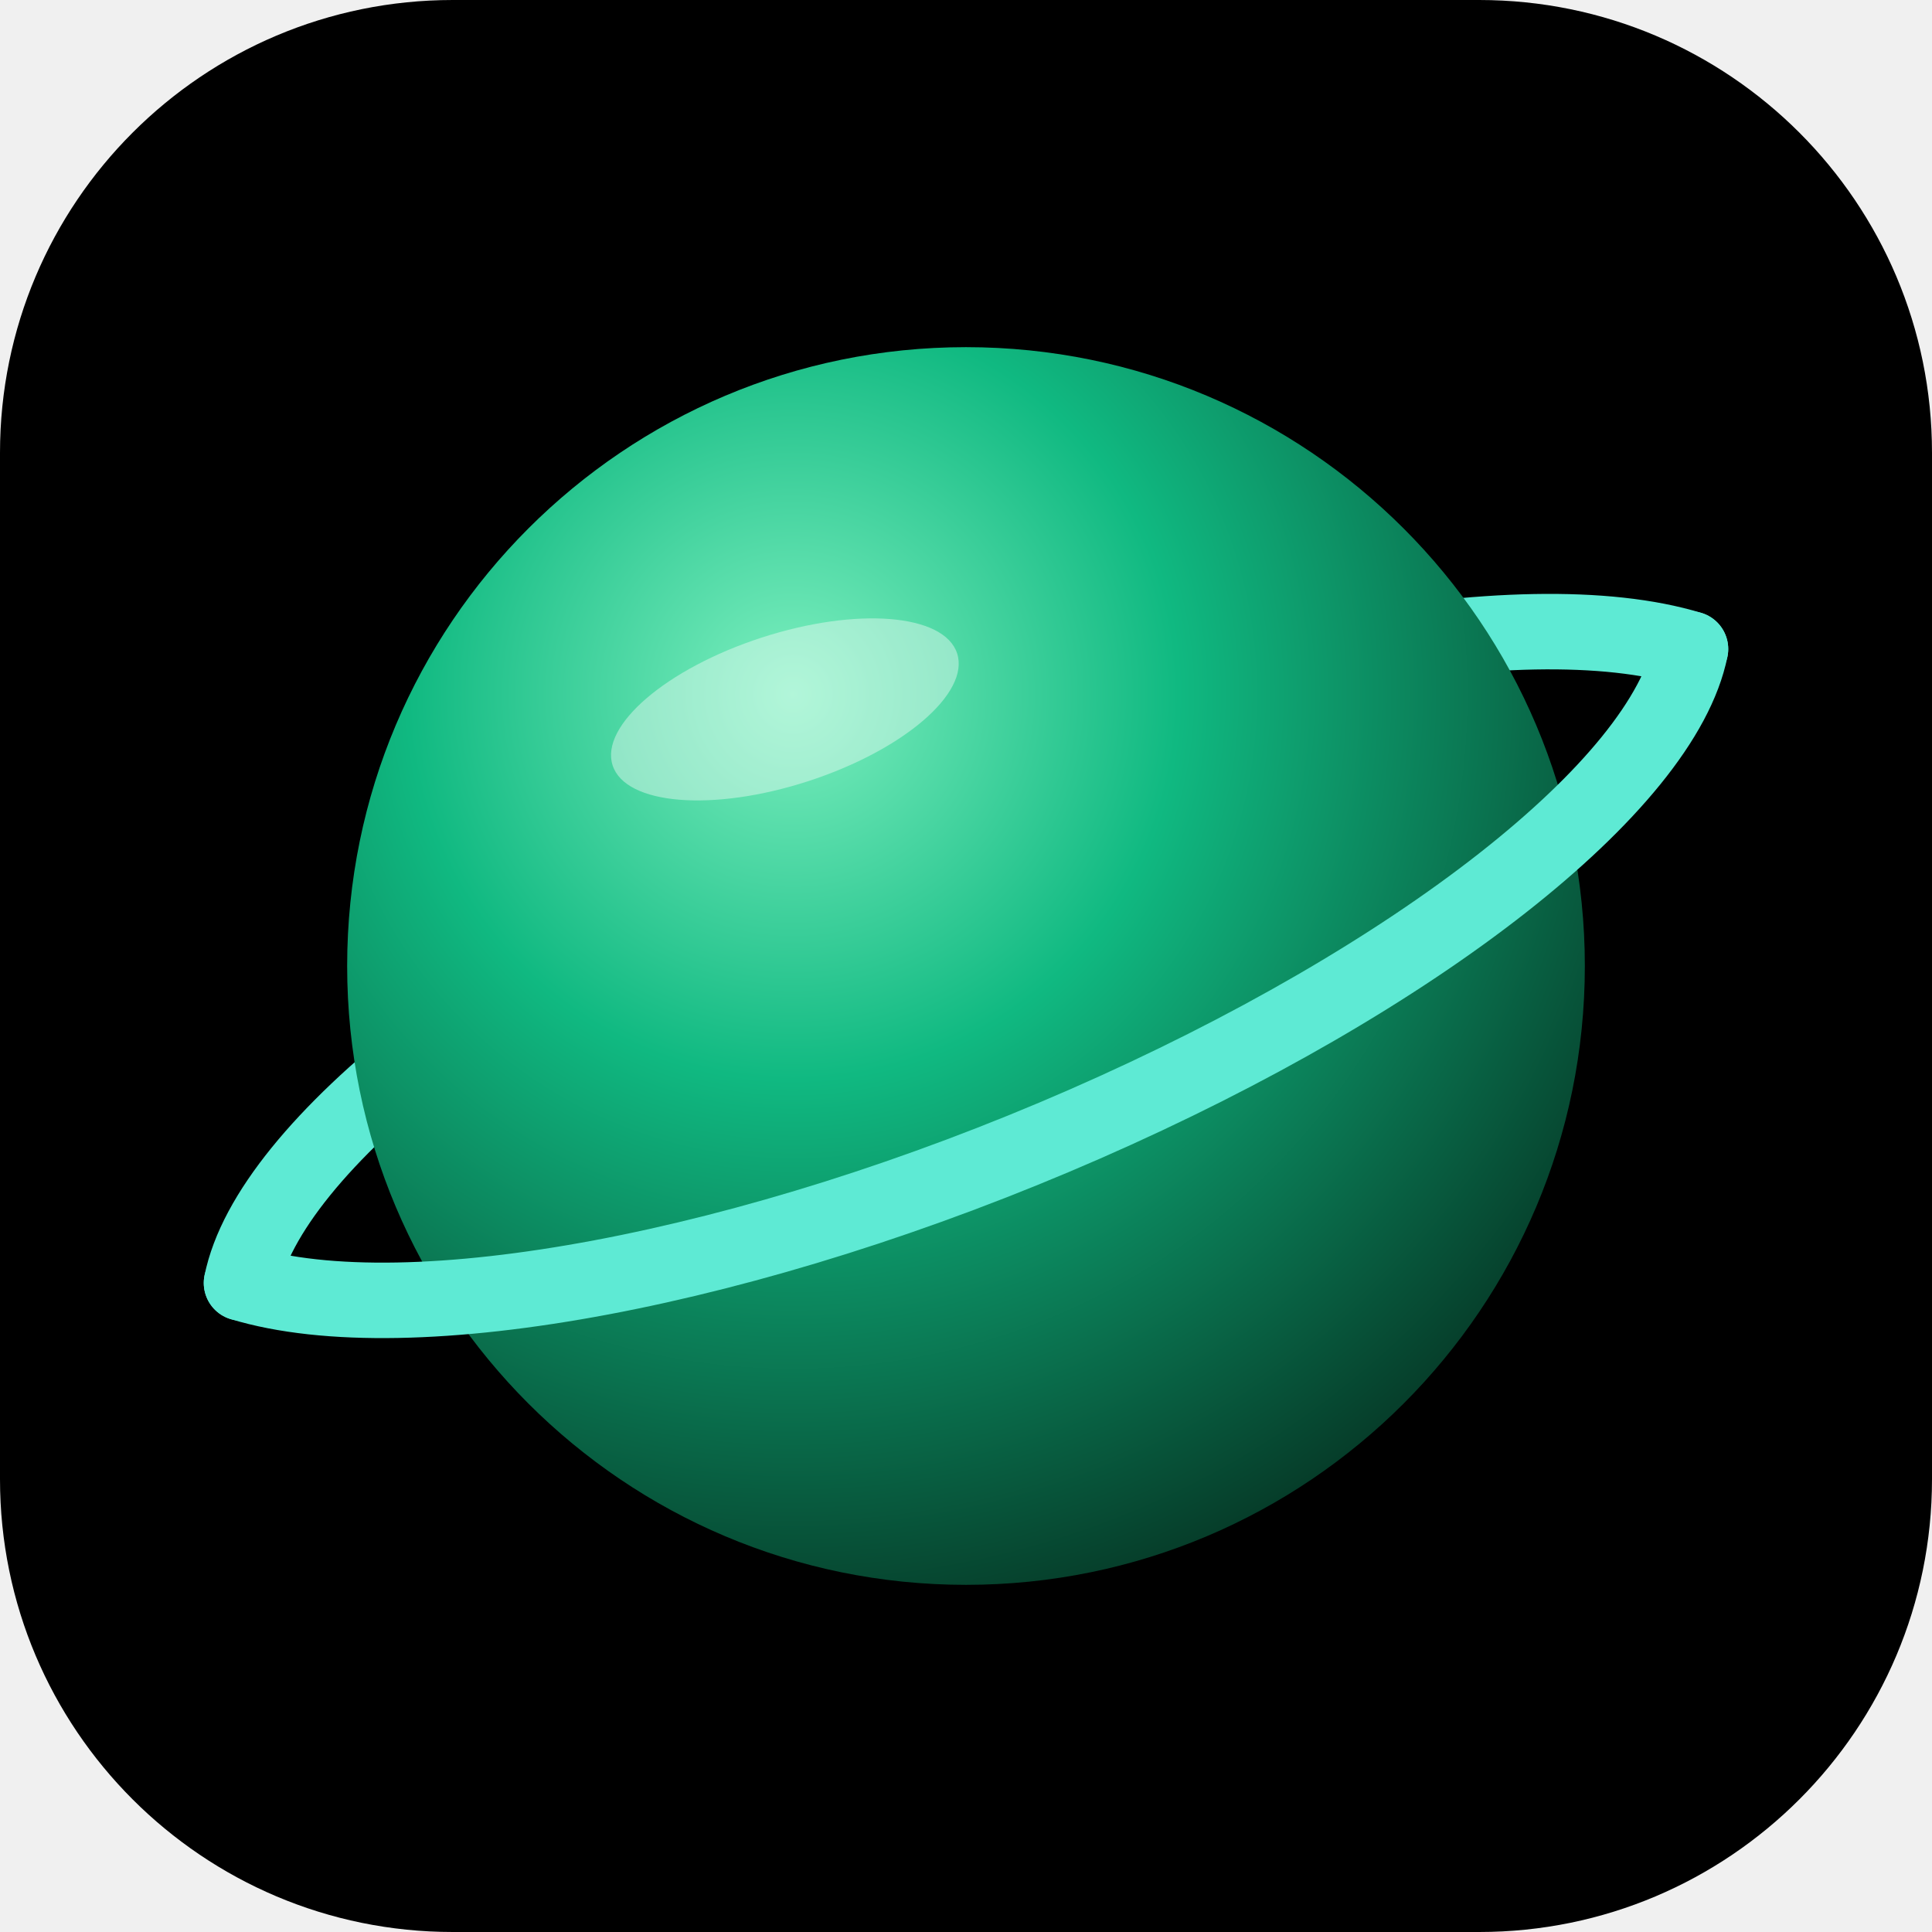
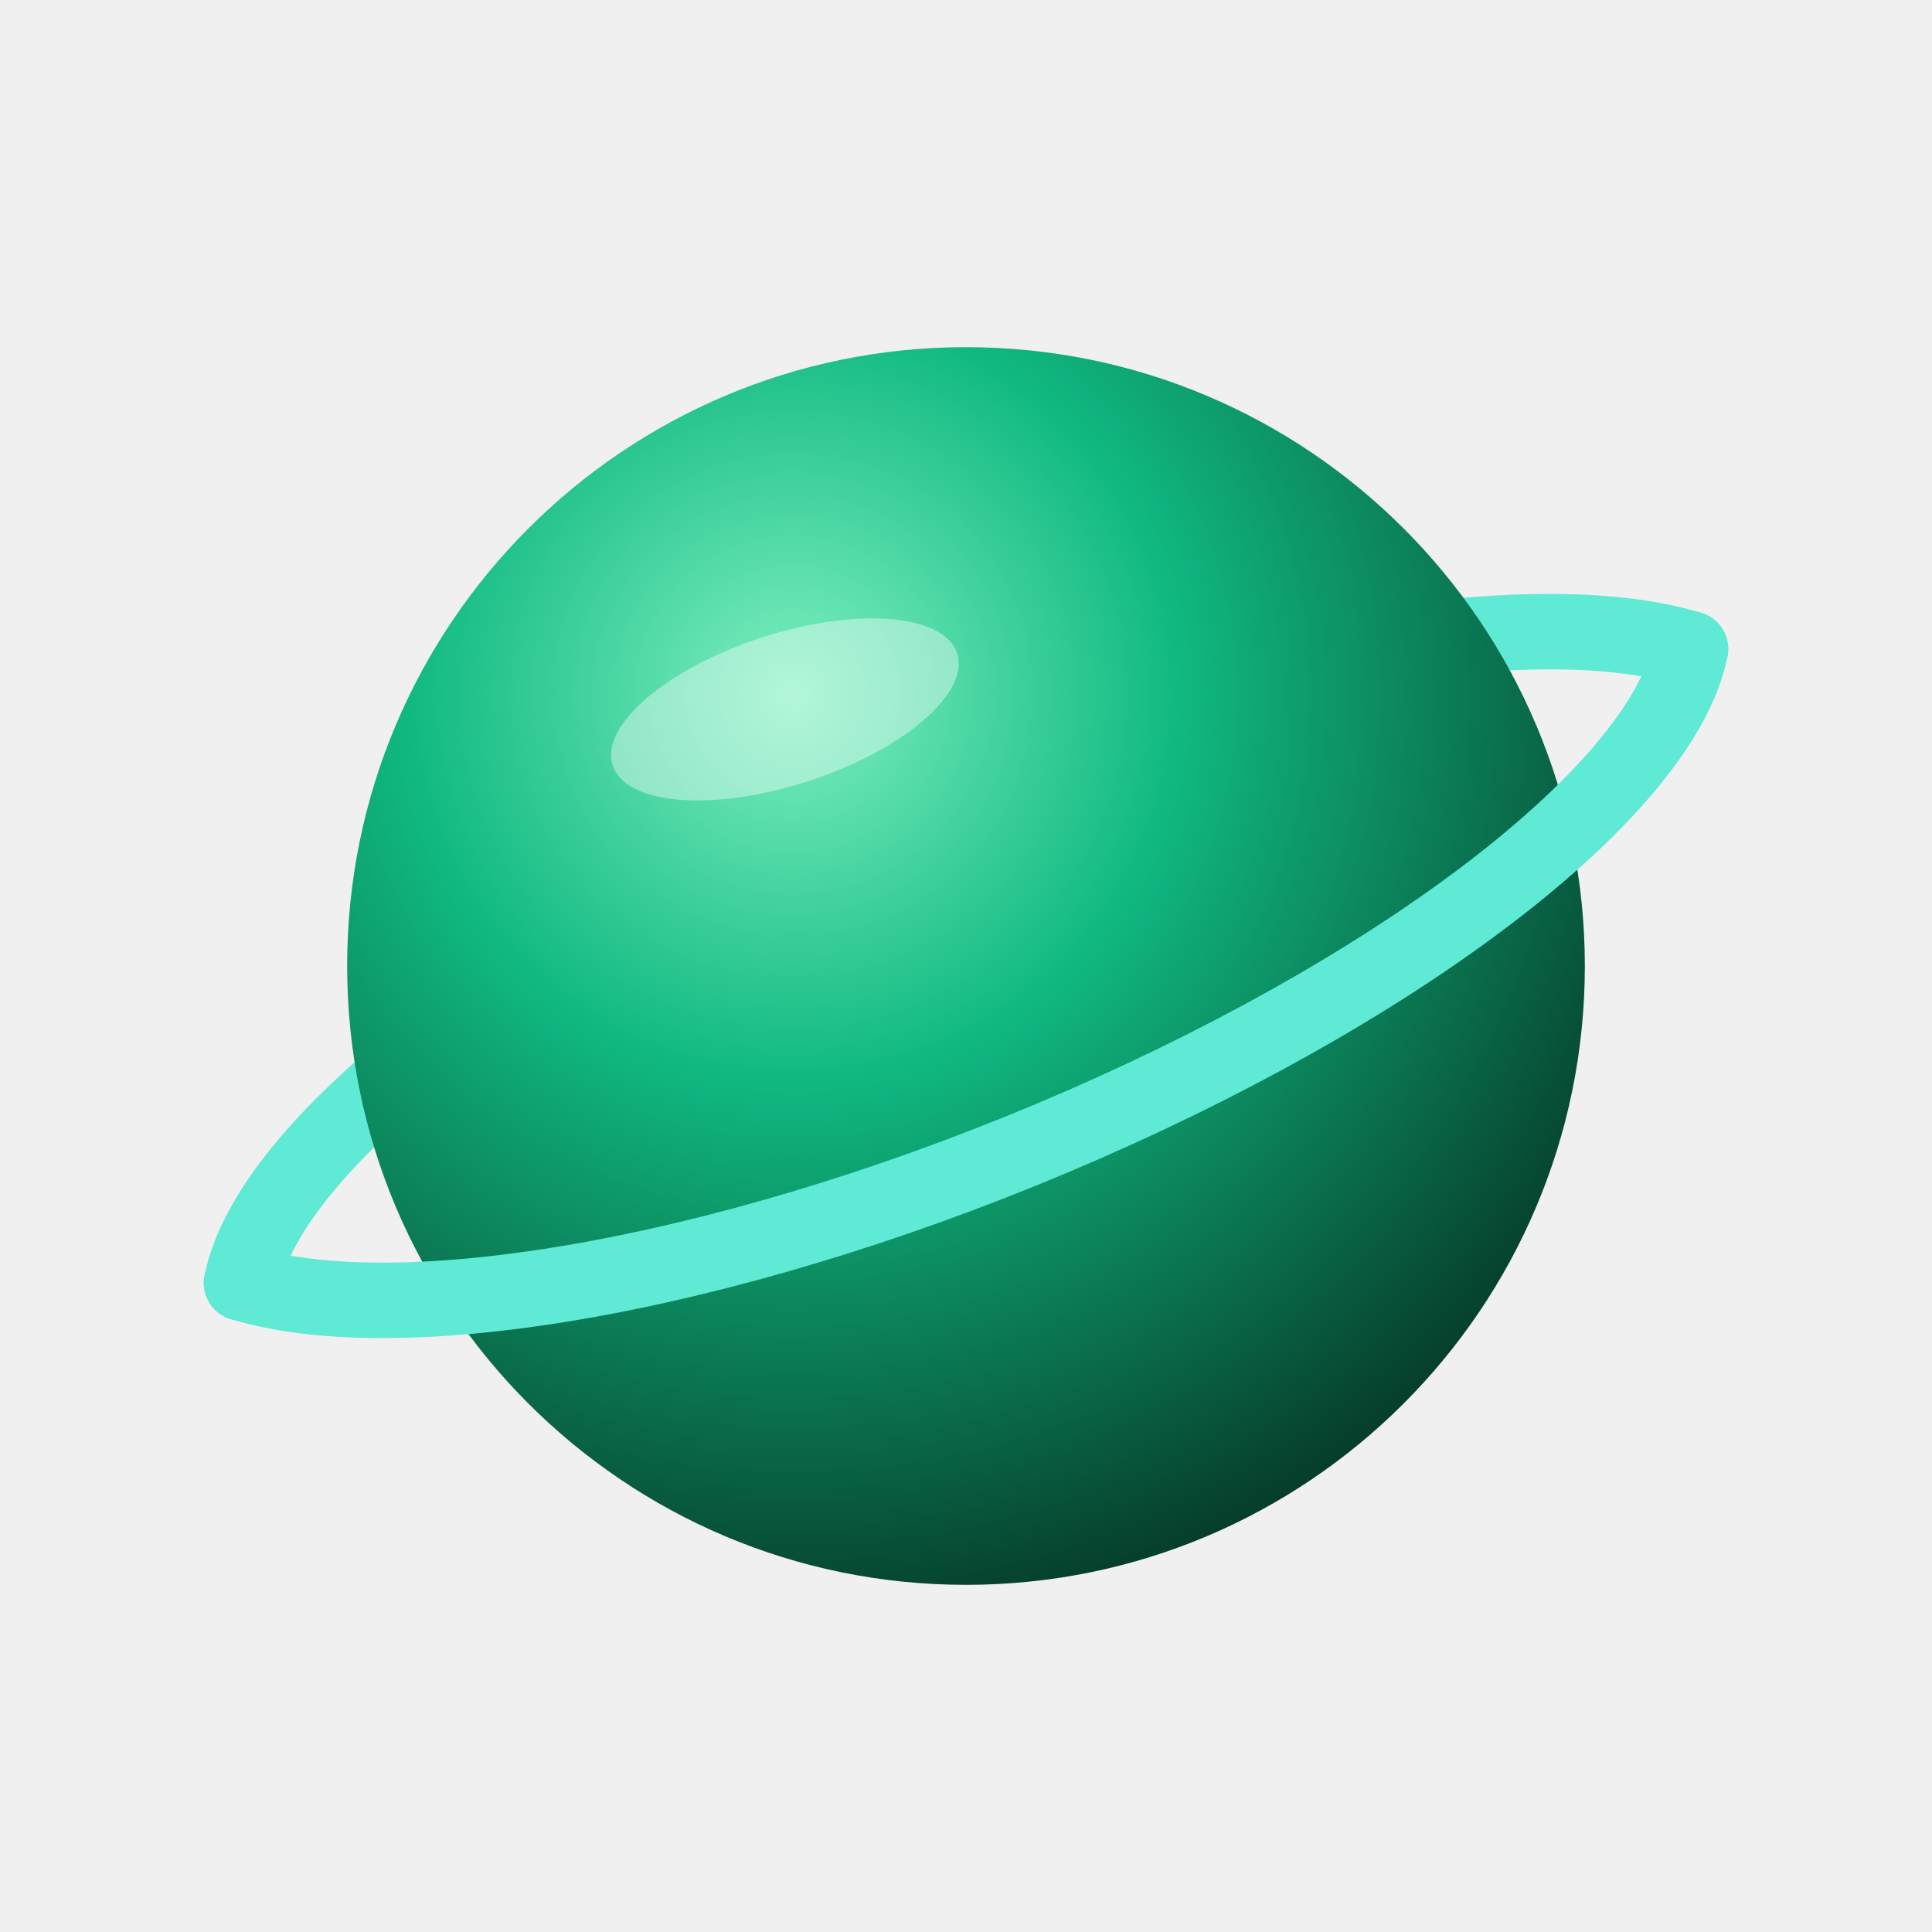
<svg xmlns="http://www.w3.org/2000/svg" viewBox="0 0 256 256">
  <defs>
    <radialGradient id="p" cx="36%" cy="28%" r="78%">
      <stop offset="0%" stop-color="#7ef0c0" />
      <stop offset="40%" stop-color="#10b981" />
      <stop offset="100%" stop-color="#053826" />
    </radialGradient>
  </defs>
-   <rect width="256" height="256" rx="60" fill="#000000" />
  <path d="M 224 86 A 110 36 -22 0 0 32 170" fill="none" stroke="#5eead4" stroke-width="10" stroke-linecap="round" />
  <circle cx="128" cy="128" r="82" fill="url(#p)" />
  <ellipse cx="104" cy="94" rx="24" ry="10" fill="white" opacity="0.4" transform="rotate(-18 104 94)" />
  <path d="M 224 86 A 110 36 -22 0 1 32 170" fill="none" stroke="#5eead4" stroke-width="10" stroke-linecap="round" />
</svg>
